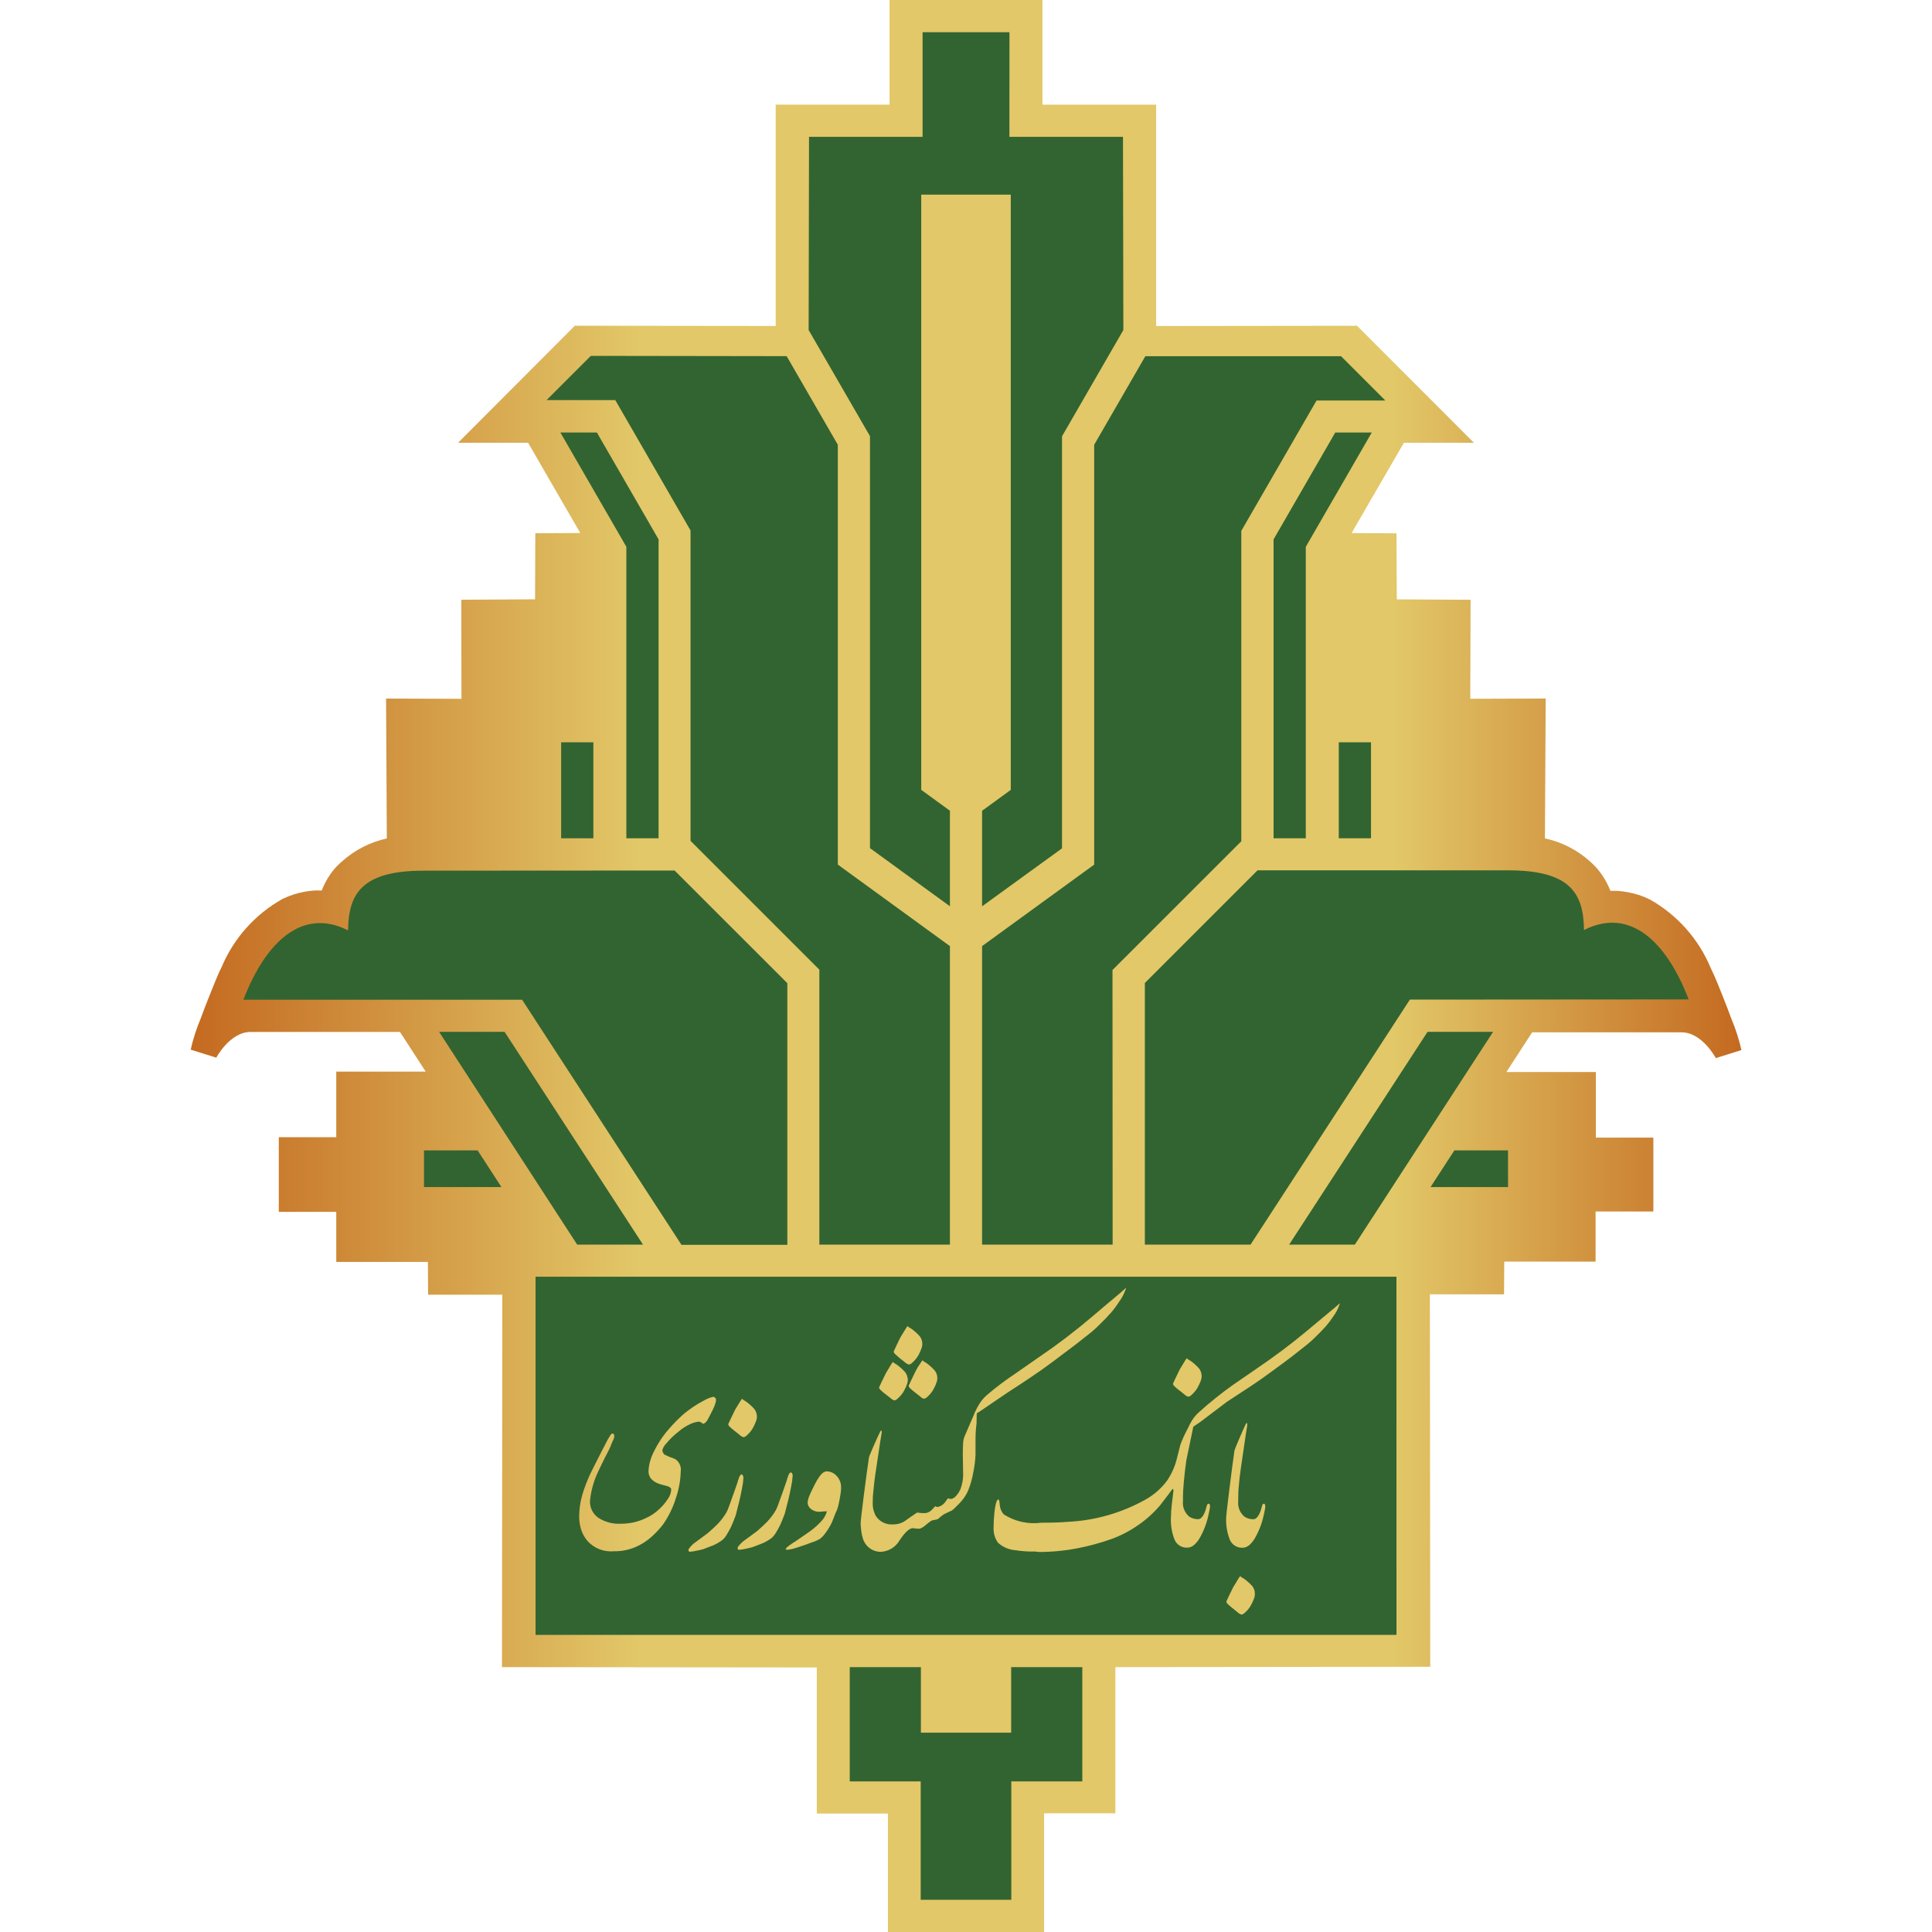
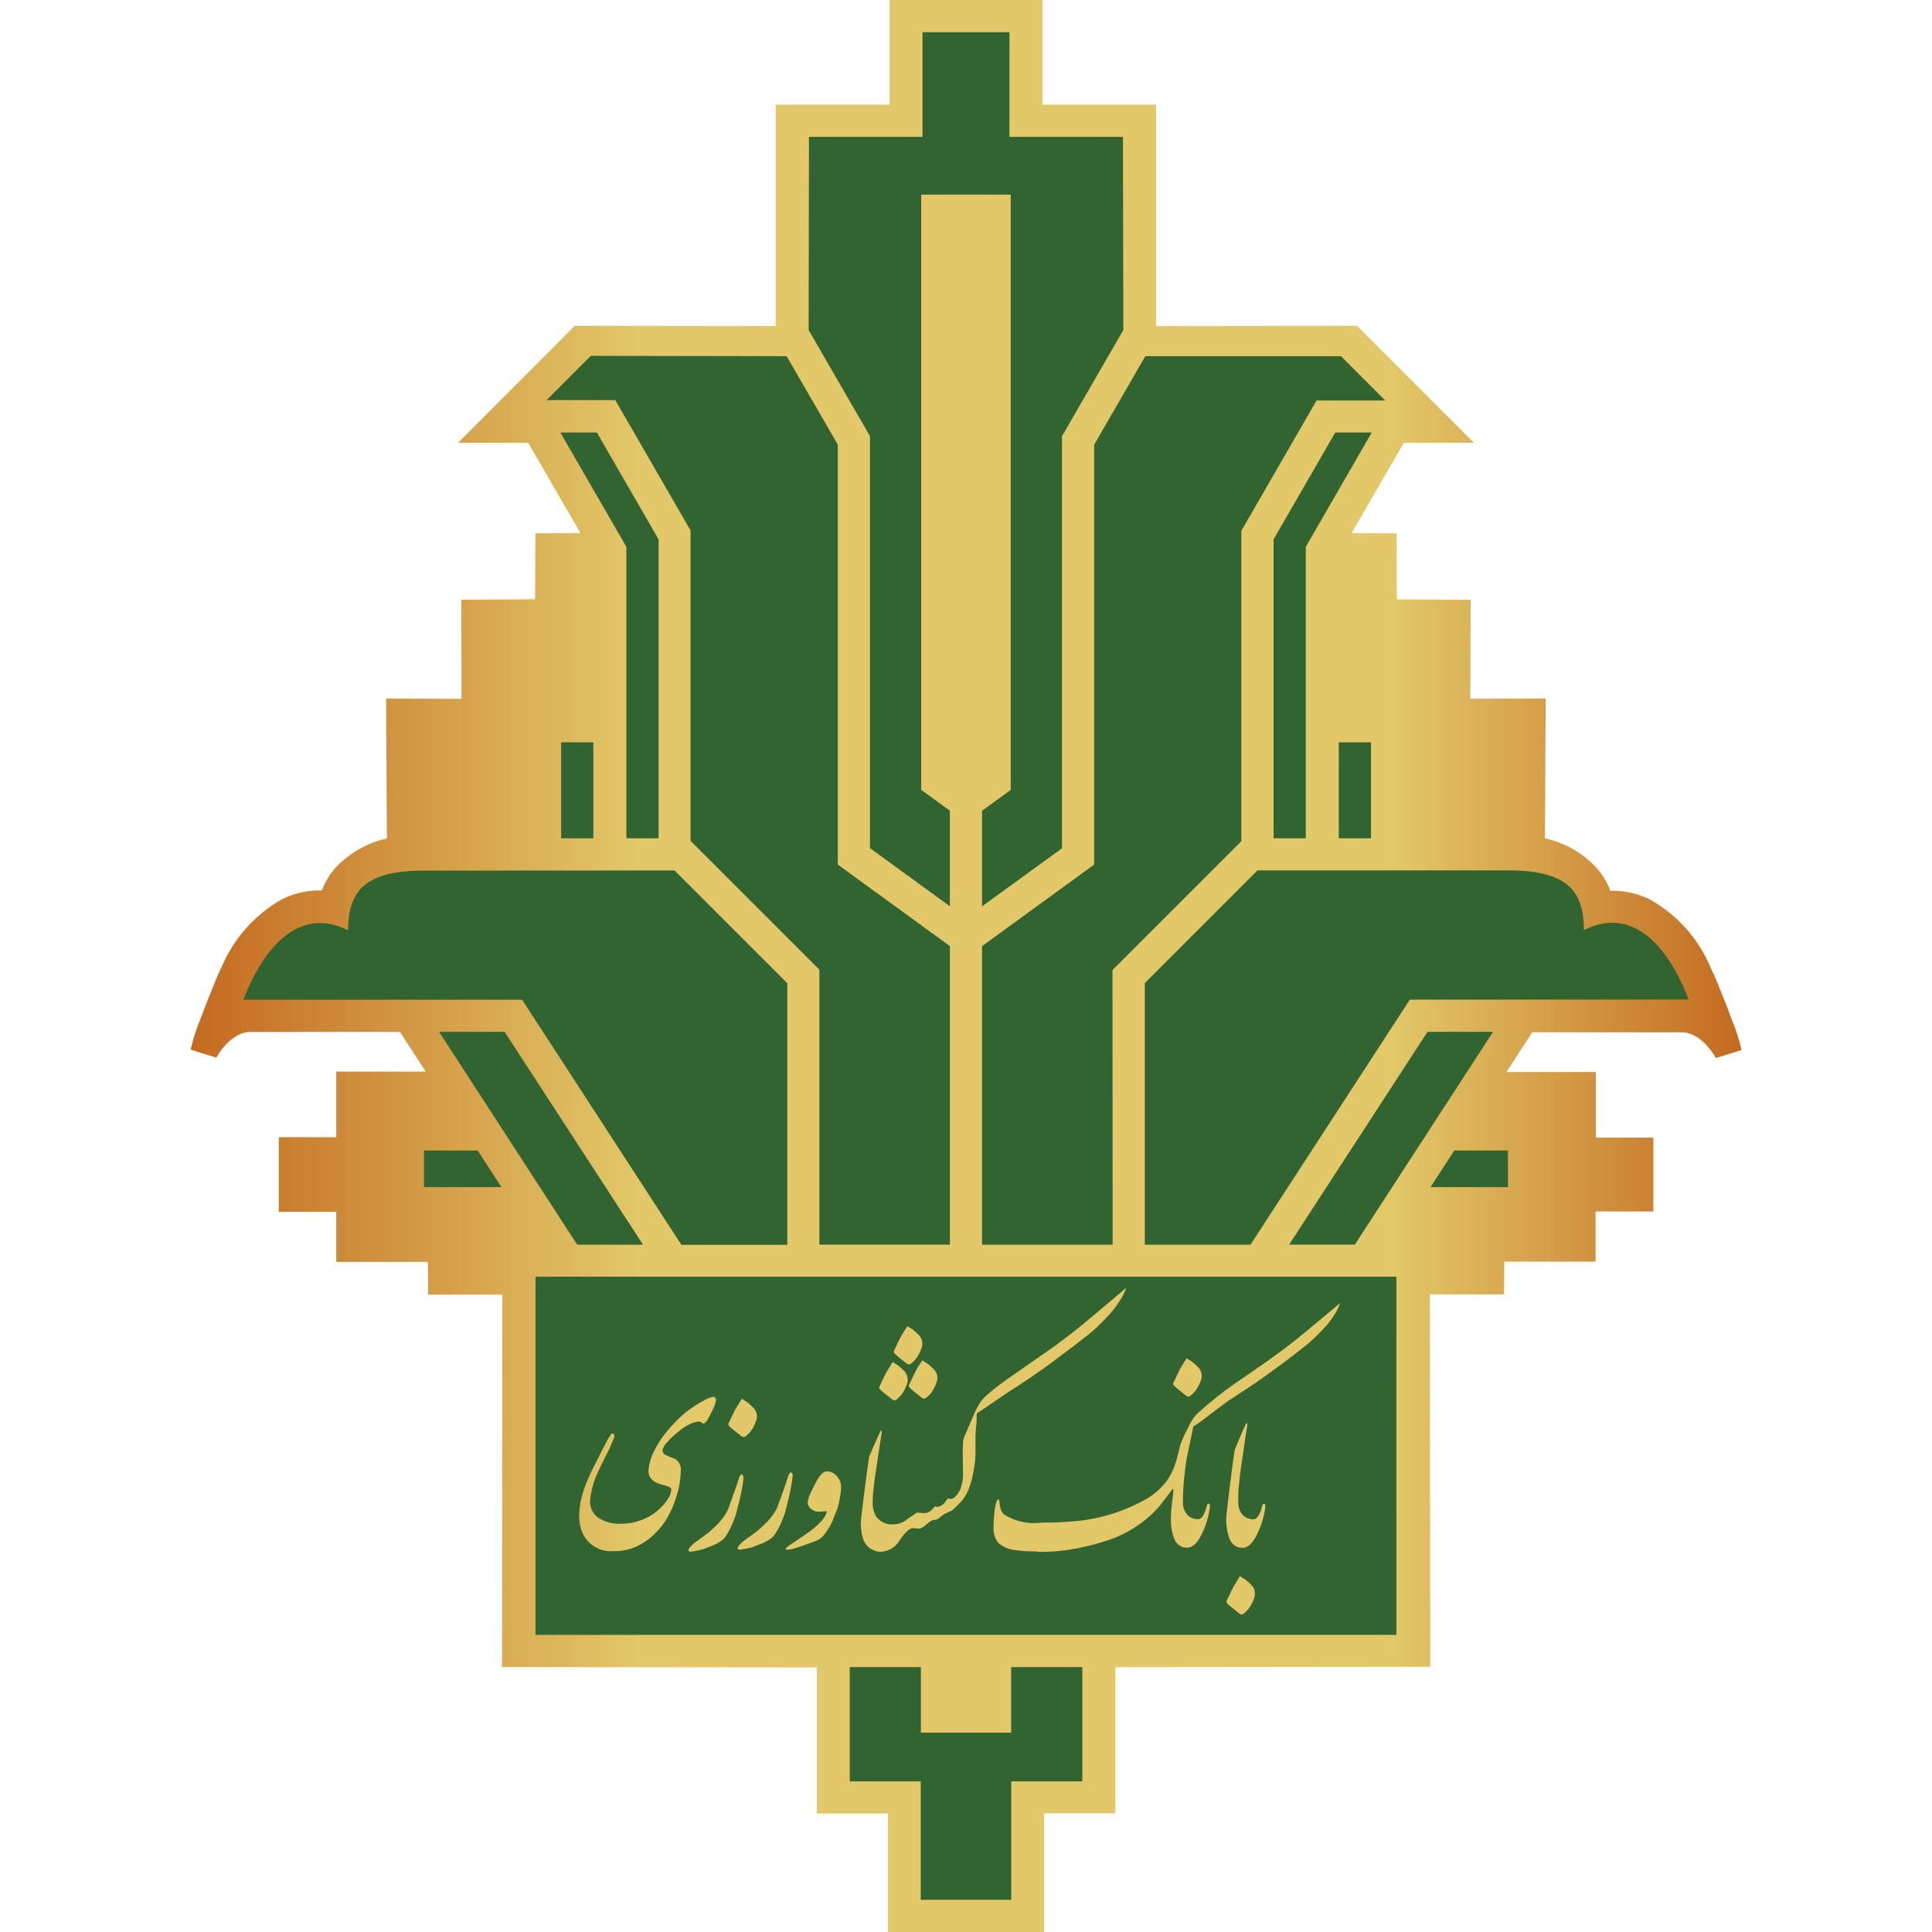
- <svg xmlns="http://www.w3.org/2000/svg" width="40" height="40" viewBox="0 0 40 40" fill="none">
-   <path fill-rule="evenodd" clip-rule="evenodd" d="M21.617 40H18.383V37.548H16.911V34.523L10.393 34.516L10.4 26.805H8.864L8.859 26.127H6.962V25.09H5.772V23.545H6.962V22.187H8.814L8.281 21.365H5.189C4.759 21.365 4.478 21.898 4.478 21.898L3.948 21.732C3.997 21.513 4.066 21.298 4.153 21.092C4.237 20.856 4.426 20.393 4.426 20.393L4.451 20.331C4.493 20.229 4.534 20.128 4.585 20.03C4.835 19.43 5.279 18.931 5.846 18.613C5.922 18.576 6 18.545 6.08 18.519C6.224 18.473 6.373 18.445 6.524 18.436C6.57 18.436 6.616 18.436 6.662 18.436L6.674 18.405L6.693 18.36C6.748 18.236 6.819 18.12 6.903 18.014C6.958 17.949 7.018 17.888 7.083 17.833C7.345 17.598 7.665 17.434 8.009 17.359L7.993 14.463L9.554 14.468L9.55 12.417L11.078 12.408L11.083 11.04L12.014 11.036L10.934 9.167H9.484L11.901 6.744L16.06 6.749V2.166H18.417V0H21.583V2.167H23.937V6.75L28.096 6.745L30.516 9.167H29.066L27.983 11.037L28.913 11.042L28.919 12.409L30.447 12.418L30.44 14.467L32.002 14.462L31.986 17.358C32.332 17.432 32.653 17.596 32.917 17.833C32.983 17.891 33.045 17.954 33.1 18.023C33.184 18.128 33.255 18.245 33.31 18.368L33.329 18.413L33.341 18.444C33.387 18.444 33.432 18.444 33.478 18.444C33.629 18.454 33.778 18.482 33.922 18.527C34.003 18.553 34.081 18.585 34.157 18.622C34.723 18.94 35.167 19.439 35.417 20.038C35.465 20.137 35.509 20.238 35.552 20.339L35.577 20.402C35.577 20.402 35.766 20.865 35.849 21.1C35.937 21.307 36.005 21.521 36.054 21.74L35.524 21.907C35.524 21.907 35.243 21.373 34.813 21.373H31.722L31.188 22.195H33.04V23.553H34.231V25.083H33.035V26.12H31.144L31.139 26.798H29.604L29.612 34.509L23.093 34.516V37.542H21.617V40Z" fill="url(#paint0_linear_30_99)" />
-   <path fill-rule="evenodd" clip-rule="evenodd" d="M20.938 39.333H19.062V36.882H17.593V34.516H19.066V35.873H20.935V34.516H22.408V36.882H20.938V39.333ZM28.913 33.849H11.088V26.433H28.912L28.913 33.849ZM25.977 32.958C25.984 32.999 25.981 33.042 25.968 33.082C25.95 33.133 25.928 33.183 25.902 33.231C25.87 33.288 25.829 33.34 25.78 33.383C25.76 33.406 25.733 33.423 25.703 33.428C25.671 33.418 25.643 33.4 25.619 33.377C25.584 33.348 25.547 33.318 25.509 33.288C25.48 33.265 25.452 33.241 25.426 33.216C25.407 33.202 25.394 33.181 25.39 33.158C25.413 33.109 25.432 33.071 25.443 33.044C25.483 32.96 25.513 32.899 25.532 32.861C25.568 32.805 25.604 32.746 25.64 32.683L25.676 32.632C25.687 32.642 25.699 32.652 25.712 32.66L25.759 32.688C25.82 32.732 25.875 32.782 25.926 32.837C25.954 32.872 25.972 32.914 25.979 32.958L25.977 32.958ZM21.513 32.132C21.782 32.132 22.05 32.106 22.314 32.054C22.548 32.009 22.778 31.946 23.003 31.867C23.206 31.794 23.398 31.694 23.574 31.569C23.741 31.454 23.891 31.317 24.021 31.163C24.056 31.116 24.112 31.044 24.188 30.945C24.223 30.895 24.249 30.862 24.265 30.842C24.281 30.822 24.285 30.826 24.289 30.83C24.294 30.837 24.296 30.845 24.295 30.852L24.289 30.916C24.285 30.95 24.276 31.024 24.262 31.137C24.25 31.236 24.243 31.335 24.242 31.435C24.237 31.584 24.262 31.732 24.316 31.871C24.359 31.981 24.469 32.051 24.587 32.042C24.67 32.042 24.751 31.981 24.831 31.857C24.925 31.694 24.992 31.517 25.027 31.332L25.043 31.258C25.048 31.236 25.051 31.212 25.052 31.189C25.052 31.151 25.042 31.132 25.022 31.132C25.002 31.132 24.992 31.149 24.983 31.183C24.974 31.218 24.964 31.248 24.957 31.275C24.913 31.393 24.864 31.453 24.808 31.453C24.742 31.454 24.678 31.436 24.622 31.401C24.527 31.321 24.478 31.198 24.492 31.074V30.985C24.492 30.916 24.498 30.814 24.51 30.678C24.523 30.528 24.541 30.378 24.563 30.228L24.688 29.627C24.694 29.597 24.7 29.568 24.706 29.538L24.845 29.444L25.402 29.023C25.561 28.92 25.72 28.816 25.878 28.711C26.016 28.62 26.151 28.526 26.283 28.429C26.498 28.273 26.659 28.153 26.766 28.071C26.909 27.96 27.01 27.88 27.07 27.831C27.13 27.782 27.189 27.728 27.246 27.67C27.317 27.602 27.386 27.531 27.452 27.457C27.51 27.39 27.564 27.318 27.613 27.242C27.661 27.177 27.699 27.104 27.726 27.027C27.734 27.014 27.738 26.998 27.738 26.982C27.738 26.988 27.589 27.114 27.291 27.36C27.136 27.491 26.979 27.621 26.82 27.748C26.649 27.884 26.475 28.015 26.296 28.142C26.043 28.319 25.788 28.495 25.533 28.669C25.287 28.844 25.052 29.032 24.828 29.234C24.774 29.28 24.728 29.333 24.69 29.392C24.683 29.402 24.676 29.413 24.67 29.423C24.643 29.469 24.618 29.516 24.597 29.565L24.57 29.617C24.52 29.712 24.476 29.809 24.439 29.91L24.356 30.237C24.314 30.388 24.248 30.531 24.159 30.661C24.036 30.824 23.88 30.958 23.701 31.056C23.21 31.327 22.664 31.482 22.104 31.508C21.969 31.52 21.789 31.526 21.562 31.526C21.29 31.563 21.014 31.502 20.782 31.354C20.733 31.3 20.704 31.23 20.699 31.157C20.693 31.082 20.684 31.045 20.672 31.045C20.641 31.045 20.616 31.11 20.598 31.24C20.581 31.365 20.572 31.492 20.572 31.618C20.563 31.734 20.596 31.849 20.664 31.942C20.761 32.029 20.883 32.083 21.012 32.094C21.15 32.116 21.29 32.126 21.429 32.123L21.513 32.132ZM15.393 30.583C15.389 30.66 15.379 30.737 15.363 30.812C15.343 30.919 15.323 31.013 15.303 31.093L15.232 31.374C15.192 31.481 15.16 31.559 15.137 31.609C15.107 31.67 15.075 31.729 15.038 31.787C15.014 31.827 14.982 31.863 14.946 31.892C14.895 31.929 14.841 31.96 14.785 31.987L14.571 32.07C14.525 32.084 14.478 32.096 14.431 32.104C14.385 32.115 14.338 32.123 14.291 32.127C14.271 32.127 14.259 32.121 14.255 32.108C14.252 32.09 14.256 32.073 14.267 32.059C14.308 32.003 14.359 31.955 14.417 31.917C14.498 31.856 14.579 31.796 14.658 31.739C14.749 31.659 14.817 31.596 14.861 31.55C14.929 31.479 14.989 31.4 15.039 31.315C15.059 31.277 15.076 31.238 15.09 31.198C15.112 31.139 15.146 31.042 15.194 30.908L15.266 30.702C15.274 30.671 15.286 30.634 15.302 30.59C15.318 30.547 15.338 30.524 15.362 30.524C15.377 30.54 15.387 30.56 15.392 30.582L15.393 30.583ZM19.751 31.233V31.238C19.834 31.156 19.884 31.106 19.899 31.087C19.961 31.017 20.012 30.937 20.048 30.851C20.096 30.73 20.131 30.605 20.152 30.477C20.177 30.359 20.192 30.239 20.197 30.118C20.197 30.018 20.197 29.913 20.197 29.803C20.197 29.693 20.204 29.582 20.218 29.47C20.218 29.366 20.223 29.303 20.223 29.275C20.223 29.27 20.223 29.265 20.223 29.261C20.236 29.254 20.252 29.244 20.27 29.233L20.446 29.113L20.872 28.824C21.038 28.717 21.203 28.609 21.365 28.499C21.507 28.404 21.646 28.306 21.782 28.204C22.004 28.038 22.171 27.912 22.282 27.828C22.431 27.712 22.536 27.629 22.598 27.578C22.661 27.526 22.722 27.469 22.783 27.406C22.859 27.333 22.931 27.258 23.001 27.179C23.064 27.106 23.121 27.028 23.173 26.947C23.226 26.875 23.268 26.796 23.298 26.712C23.307 26.697 23.312 26.68 23.312 26.662C23.312 26.669 23.157 26.803 22.845 27.062C22.683 27.201 22.519 27.339 22.353 27.474C22.176 27.617 21.994 27.756 21.808 27.891C21.545 28.076 21.281 28.259 21.017 28.442C20.813 28.577 20.619 28.724 20.433 28.883C20.377 28.931 20.328 28.987 20.288 29.049C20.247 29.111 20.212 29.176 20.182 29.243L20.172 29.267V29.272L19.97 29.739C19.951 29.786 19.941 29.836 19.94 29.887C19.936 29.952 19.934 30.027 19.934 30.113L19.94 30.486C19.946 30.608 19.925 30.729 19.881 30.843C19.862 30.881 19.839 30.918 19.812 30.951C19.794 30.976 19.77 30.998 19.744 31.015L19.708 31.032C19.68 31.035 19.651 31.031 19.625 31.021C19.605 31.051 19.585 31.078 19.565 31.104C19.533 31.146 19.49 31.177 19.44 31.193C19.416 31.206 19.387 31.202 19.368 31.183C19.341 31.208 19.315 31.235 19.291 31.261C19.253 31.301 19.202 31.325 19.148 31.328C19.094 31.328 19.04 31.324 18.987 31.316C18.899 31.375 18.813 31.435 18.73 31.494C18.659 31.54 18.576 31.563 18.492 31.561C18.35 31.573 18.213 31.507 18.134 31.388C18.087 31.301 18.064 31.203 18.069 31.104C18.069 31.059 18.069 30.988 18.081 30.887C18.091 30.767 18.105 30.648 18.122 30.53L18.224 29.85L18.248 29.705C18.255 29.676 18.257 29.646 18.254 29.616L18.23 29.627C18.194 29.697 18.147 29.801 18.087 29.938C18.028 30.076 17.996 30.152 17.992 30.167C17.965 30.349 17.929 30.612 17.885 30.955C17.841 31.298 17.819 31.493 17.819 31.538C17.82 31.59 17.824 31.641 17.831 31.692C17.835 31.74 17.845 31.788 17.86 31.834C17.902 32.007 18.058 32.13 18.236 32.129C18.4 32.121 18.55 32.028 18.629 31.884C18.74 31.721 18.83 31.639 18.898 31.639L18.981 31.648C19.003 31.651 19.026 31.651 19.049 31.648C19.092 31.631 19.131 31.606 19.165 31.575C19.199 31.545 19.235 31.517 19.273 31.492C19.298 31.477 19.327 31.469 19.356 31.467C19.381 31.465 19.406 31.457 19.427 31.444C19.459 31.414 19.486 31.391 19.511 31.374C19.531 31.358 19.553 31.345 19.577 31.335C19.598 31.326 19.643 31.304 19.711 31.271L19.747 31.242L19.751 31.233ZM14.822 28.988C14.826 28.975 14.824 28.961 14.816 28.95C14.805 28.936 14.79 28.925 14.774 28.918C14.701 28.933 14.63 28.962 14.566 29.001C14.489 29.04 14.415 29.084 14.345 29.133C14.269 29.186 14.208 29.231 14.16 29.271C14.052 29.366 13.95 29.469 13.856 29.578C13.729 29.721 13.623 29.88 13.54 30.051C13.475 30.174 13.436 30.309 13.427 30.448C13.423 30.505 13.44 30.562 13.474 30.609C13.511 30.652 13.558 30.686 13.611 30.707C13.638 30.719 13.665 30.729 13.694 30.736C13.718 30.741 13.758 30.752 13.813 30.768C13.869 30.784 13.897 30.809 13.897 30.841C13.893 30.907 13.871 30.97 13.834 31.024C13.783 31.104 13.722 31.178 13.652 31.242C13.566 31.325 13.465 31.391 13.355 31.439C13.2 31.511 13.031 31.547 12.861 31.547C12.692 31.558 12.524 31.513 12.382 31.421C12.273 31.341 12.21 31.213 12.215 31.078C12.235 30.864 12.293 30.656 12.387 30.462L12.459 30.312C12.507 30.211 12.543 30.139 12.567 30.096C12.61 30.012 12.639 29.954 12.65 29.92C12.661 29.886 12.682 29.842 12.707 29.788C12.715 29.769 12.719 29.749 12.718 29.728C12.718 29.696 12.704 29.68 12.677 29.68C12.665 29.68 12.65 29.694 12.632 29.723C12.613 29.753 12.597 29.781 12.581 29.807L12.444 30.072L12.272 30.412C12.2 30.553 12.138 30.699 12.087 30.849C12.056 30.94 12.032 31.033 12.015 31.128C11.999 31.221 11.991 31.316 11.991 31.411C11.992 31.492 12.004 31.573 12.027 31.651C12.052 31.738 12.095 31.82 12.152 31.891C12.289 32.052 12.495 32.136 12.706 32.117C12.909 32.122 13.108 32.069 13.283 31.967C13.372 31.915 13.454 31.854 13.527 31.783C13.598 31.716 13.664 31.644 13.724 31.567C13.842 31.4 13.932 31.215 13.992 31.02C14.055 30.84 14.089 30.651 14.094 30.461C14.107 30.371 14.07 30.28 13.999 30.223C13.98 30.209 13.959 30.198 13.937 30.191L13.863 30.164L13.755 30.115C13.731 30.09 13.716 30.058 13.713 30.023C13.729 29.97 13.757 29.922 13.797 29.883C13.868 29.796 13.949 29.718 14.037 29.65C14.111 29.585 14.193 29.53 14.282 29.488C14.341 29.458 14.406 29.439 14.473 29.434C14.486 29.435 14.5 29.439 14.511 29.448L14.556 29.477C14.58 29.477 14.607 29.456 14.639 29.413C14.648 29.402 14.67 29.359 14.707 29.286C14.738 29.23 14.766 29.172 14.791 29.113C14.807 29.072 14.819 29.03 14.827 28.987L14.822 28.988ZM17.309 31.302L17.226 31.514C17.19 31.59 17.147 31.662 17.098 31.729C17.064 31.779 17.023 31.824 16.976 31.861C16.919 31.893 16.86 31.919 16.797 31.938L16.672 31.984C16.609 32.004 16.545 32.025 16.482 32.047C16.42 32.068 16.356 32.082 16.291 32.087L16.267 32.076C16.267 32.049 16.338 31.992 16.481 31.904L16.713 31.744C16.753 31.718 16.796 31.685 16.844 31.647C16.9 31.602 16.952 31.553 17 31.5C17.049 31.45 17.087 31.389 17.11 31.323C17.111 31.311 17.113 31.299 17.116 31.288L16.961 31.3C16.895 31.302 16.831 31.279 16.782 31.234C16.738 31.199 16.716 31.144 16.723 31.088C16.728 31.051 16.738 31.014 16.753 30.979C16.768 30.938 16.804 30.861 16.86 30.75C16.891 30.686 16.927 30.625 16.968 30.567C17.019 30.497 17.069 30.463 17.117 30.463C17.197 30.464 17.273 30.5 17.325 30.561C17.384 30.625 17.416 30.709 17.414 30.796C17.414 30.842 17.41 30.888 17.402 30.933L17.382 31.053C17.376 31.087 17.367 31.129 17.355 31.177C17.345 31.219 17.331 31.26 17.313 31.3L17.309 31.302ZM16.412 30.538C16.408 30.615 16.398 30.692 16.382 30.767C16.362 30.874 16.342 30.968 16.322 31.048L16.25 31.333C16.21 31.441 16.178 31.519 16.155 31.568C16.126 31.629 16.093 31.689 16.057 31.746C16.032 31.786 16 31.822 15.964 31.852C15.913 31.888 15.86 31.919 15.803 31.946L15.589 32.029C15.543 32.043 15.496 32.055 15.449 32.063C15.403 32.075 15.356 32.082 15.309 32.087C15.289 32.087 15.277 32.08 15.273 32.067C15.27 32.05 15.274 32.032 15.285 32.018C15.327 31.962 15.378 31.914 15.437 31.875C15.518 31.814 15.599 31.755 15.678 31.698C15.769 31.617 15.837 31.554 15.881 31.508C15.949 31.437 16.009 31.358 16.059 31.273C16.079 31.236 16.096 31.196 16.11 31.156C16.132 31.096 16.166 31 16.214 30.867L16.286 30.66C16.294 30.629 16.306 30.593 16.322 30.548C16.337 30.504 16.358 30.483 16.382 30.483C16.396 30.498 16.407 30.517 16.412 30.538ZM25.637 30.992C25.637 30.946 25.637 30.872 25.648 30.768C25.658 30.646 25.672 30.523 25.69 30.402L25.792 29.703L25.816 29.553C25.823 29.523 25.825 29.492 25.822 29.462L25.797 29.473C25.762 29.546 25.714 29.653 25.654 29.794C25.594 29.935 25.562 30.014 25.559 30.029C25.531 30.216 25.496 30.487 25.452 30.84C25.408 31.193 25.386 31.392 25.386 31.437C25.381 31.585 25.406 31.734 25.46 31.872C25.503 31.982 25.613 32.052 25.731 32.044C25.814 32.044 25.896 31.982 25.975 31.858C26.069 31.696 26.136 31.519 26.172 31.334L26.187 31.26C26.192 31.237 26.195 31.214 26.196 31.191C26.196 31.152 26.186 31.133 26.166 31.133C26.146 31.133 26.137 31.151 26.128 31.185L26.101 31.277C26.057 31.395 26.007 31.454 25.952 31.454C25.886 31.456 25.822 31.438 25.767 31.402C25.671 31.323 25.622 31.2 25.636 31.076V30.992L25.637 30.992ZM15.667 29.286C15.674 29.327 15.671 29.369 15.658 29.409C15.64 29.461 15.618 29.511 15.592 29.558C15.56 29.616 15.519 29.667 15.47 29.71C15.45 29.734 15.423 29.75 15.393 29.756C15.361 29.745 15.332 29.728 15.309 29.704C15.273 29.674 15.235 29.644 15.196 29.615C15.167 29.593 15.139 29.569 15.113 29.543C15.094 29.529 15.081 29.509 15.077 29.486C15.101 29.436 15.118 29.398 15.13 29.372C15.17 29.288 15.199 29.227 15.219 29.188C15.255 29.131 15.291 29.072 15.327 29.011L15.363 28.959C15.373 28.97 15.386 28.98 15.398 28.988L15.446 29.017C15.506 29.061 15.562 29.111 15.613 29.166C15.641 29.201 15.659 29.242 15.667 29.286ZM18.789 28.524C18.782 28.48 18.764 28.439 18.736 28.404C18.685 28.349 18.63 28.299 18.569 28.255L18.522 28.227C18.509 28.218 18.497 28.209 18.486 28.198L18.45 28.25C18.414 28.311 18.379 28.37 18.343 28.427C18.323 28.466 18.293 28.527 18.253 28.611C18.242 28.637 18.223 28.676 18.2 28.725C18.204 28.748 18.217 28.768 18.236 28.782C18.262 28.808 18.29 28.832 18.319 28.854C18.358 28.883 18.395 28.912 18.433 28.942C18.456 28.966 18.484 28.984 18.516 28.994C18.546 28.988 18.574 28.972 18.593 28.948C18.643 28.905 18.684 28.854 18.716 28.797C18.742 28.749 18.764 28.699 18.782 28.648C18.795 28.608 18.799 28.565 18.791 28.524H18.789ZM19.402 28.49C19.41 28.531 19.407 28.574 19.393 28.613C19.376 28.665 19.354 28.715 19.328 28.762C19.296 28.82 19.255 28.871 19.206 28.914C19.186 28.938 19.159 28.954 19.128 28.96C19.097 28.949 19.068 28.932 19.045 28.908C19.008 28.878 18.971 28.848 18.932 28.819C18.902 28.797 18.875 28.773 18.848 28.747C18.83 28.733 18.817 28.713 18.812 28.69C18.837 28.641 18.854 28.602 18.866 28.576C18.895 28.514 18.924 28.453 18.955 28.392C18.986 28.332 19.021 28.273 19.062 28.215L19.098 28.163C19.109 28.174 19.121 28.183 19.134 28.192L19.182 28.221C19.242 28.265 19.298 28.315 19.348 28.37C19.377 28.405 19.396 28.446 19.403 28.49H19.402ZM24.875 28.448C24.883 28.489 24.879 28.531 24.866 28.571C24.849 28.622 24.826 28.672 24.8 28.72C24.769 28.777 24.727 28.829 24.678 28.872C24.659 28.896 24.631 28.912 24.601 28.918C24.569 28.907 24.541 28.889 24.517 28.866C24.481 28.835 24.443 28.806 24.404 28.777C24.375 28.755 24.347 28.731 24.321 28.705C24.302 28.691 24.289 28.671 24.285 28.648C24.309 28.598 24.327 28.56 24.338 28.533C24.378 28.45 24.407 28.388 24.427 28.35C24.463 28.293 24.499 28.233 24.535 28.172L24.571 28.121C24.582 28.132 24.594 28.141 24.607 28.15L24.654 28.178C24.715 28.222 24.77 28.272 24.821 28.328C24.849 28.362 24.867 28.403 24.875 28.448ZM19.093 27.781C19.085 27.737 19.066 27.695 19.038 27.661C18.988 27.605 18.932 27.556 18.872 27.512L18.824 27.483C18.811 27.475 18.799 27.466 18.788 27.455L18.753 27.507C18.717 27.567 18.681 27.627 18.645 27.684C18.625 27.723 18.595 27.783 18.556 27.867C18.544 27.894 18.526 27.933 18.502 27.982C18.506 28.005 18.519 28.025 18.538 28.039C18.562 28.062 18.59 28.087 18.621 28.114L18.734 28.203C18.758 28.226 18.786 28.242 18.817 28.252C18.848 28.246 18.875 28.23 18.895 28.206C18.944 28.163 18.985 28.111 19.017 28.054C19.043 28.007 19.065 27.957 19.082 27.905C19.096 27.865 19.099 27.823 19.092 27.782L19.093 27.781ZM16.287 7.374L17.346 9.208V17.9L19.667 19.588V25.769H16.964V20.076L14.297 17.409V10.983L12.739 8.284H11.316L12.232 7.368L16.287 7.374ZM13.967 18.023L16.301 20.356V25.773H14.109L10.81 20.699H5.039C5.499 19.502 6.256 18.782 7.206 19.262C7.216 18.5 7.491 18.026 8.776 18.026L13.967 18.023ZM10.447 21.363L13.313 25.769H11.95L9.091 21.363H10.447ZM23.036 25.769H20.333V19.588L22.654 17.901V9.208L23.713 7.375H27.765L28.682 8.292H27.258L25.7 10.991V17.417L23.033 20.083L23.036 25.769ZM29.19 20.696L25.891 25.769H23.703V20.352L26.036 18.019H31.225C32.51 18.019 32.786 18.493 32.795 19.255C33.748 18.773 34.504 19.495 34.962 20.692L29.19 20.696ZM26.69 25.769L29.556 21.363H30.913L28.05 25.769H26.69ZM10.382 24.577H8.778V23.818H9.889L10.382 24.577ZM31.223 24.577H29.618L30.111 23.818H31.222L31.223 24.577ZM20.899 2.833H23.25L23.258 6.833L21.988 9.033V17.564L20.333 18.764V16.786L20.927 16.354V4.03H19.073V16.353L19.667 16.785V18.763L18.012 17.56V9.03L16.742 6.833L16.75 2.833H19.101V0.667H20.9L20.899 2.833ZM11.618 17.356H12.285V15.368H11.618V17.356ZM12.968 17.356H13.635V11.167L12.358 8.955H11.602L12.968 11.321V17.356ZM27.718 17.356H28.385V15.368H27.718V17.356ZM27.035 17.356H26.368V11.167L27.645 8.955H28.401L27.035 11.321V17.356Z" fill="#326431" />
+ <svg xmlns="http://www.w3.org/2000/svg" fill="none" viewBox="0 0 40 40">
+   <path fill="url(#a)" fill-rule="evenodd" d="M21.617 40h-3.233v-2.452h-1.472v-3.026l-6.518-.007.007-7.711H8.864l-.005-.678H6.962V25.09h-1.19v-1.545h1.19v-1.358h1.852l-.533-.822H5.189c-.43 0-.711.533-.711.533l-.53-.167c.049-.219.117-.433.205-.64.083-.236.273-.698.273-.698l.025-.062c.043-.102.083-.203.134-.301.25-.6.694-1.099 1.261-1.417.076-.037.154-.068.234-.094.144-.046.293-.074.444-.083h.138l.013-.031.019-.045c.055-.124.126-.24.21-.346.055-.065.115-.126.18-.181.262-.236.581-.399.926-.474l-.016-2.896 1.561.005-.004-2.052 1.528-.009.006-1.367.931-.004-1.08-1.869H9.484l2.417-2.422 4.159.005V2.166h2.357V0h3.167v2.167h2.353V6.75l4.159-.005 2.42 2.422h-1.45l-1.083 1.871.931.004.006 1.367 1.528.009-.007 2.048 1.562-.005-.016 2.896c.346.075.667.239.931.476.067.058.128.121.183.189.084.106.155.222.21.346l.019.045.012.031h.138c.151.009.3.037.444.083.08.026.158.057.234.094.567.318 1.011.817 1.261 1.417.048.099.092.2.134.301l.025.062s.189.463.273.698c.087.207.156.421.205.64l-.53.167s-.281-.533-.711-.533h-3.092l-.533.822H33.04v1.358h1.191v1.53H33.035V26.12h-1.891l-.005.678h-1.535l.007 7.711-6.518.007v3.026h-1.477V40Z" clip-rule="evenodd" />
+   <path fill="#326431" fill-rule="evenodd" d="M20.938 39.333h-1.875v-2.452h-1.47v-2.366h1.473v1.357h1.869v-1.357h1.473v2.366h-1.471v2.452Zm7.975-5.484H11.088v-7.417h17.823l.001 7.417Zm-2.936-.891c.008.041.004.084-.009.123-.017.052-.039.102-.066.149-.031.057-.072.109-.122.152-.02.024-.047.04-.077.046-.031-.011-.06-.028-.083-.052-.035-.029-.072-.059-.11-.089-.029-.022-.057-.046-.083-.072-.019-.014-.032-.035-.036-.058.023-.049.042-.087.053-.114.04-.084.07-.146.089-.183.036-.056.071-.115.107-.178l.036-.052c.011.011.023.02.036.028l.048.028c.06.044.116.094.167.149.028.035.046.076.053.12l-.003.001Zm-4.463-.827c.269.001.537-.025.801-.077.234-.046.464-.108.688-.187.203-.073.396-.173.572-.298.167-.115.317-.252.447-.407.035-.046.091-.119.167-.217.036-.05.062-.083.077-.103.016-.02.02-.016.024-.012.005.006.007.015.006.022l-.006.063c-.004.034-.013.108-.027.221-.013.099-.02.199-.021.298-.005.149.02.297.074.436.043.11.153.18.271.172.083 0 .165-.062.244-.186.094-.163.161-.34.197-.524l.015-.074c.005-.023.008-.046.009-.069 0-.038-.01-.058-.03-.058-.02 0-.029.018-.038.052-.009.034-.019.065-.027.092-.043.118-.093.177-.149.177-.065.002-.13-.016-.185-.052-.096-.08-.145-.203-.131-.327v-.089c0-.069.006-.171.018-.307.013-.151.031-.301.053-.45l.125-.602c.005-.029.011-.059.018-.088l.139-.094.557-.422c.159-.103.318-.207.477-.312.137-.091.272-.185.405-.282.214-.157.375-.276.482-.358.143-.111.244-.191.304-.24.06-.049.119-.102.176-.161.072-.068.14-.139.206-.212.059-.068.113-.14.161-.215.048-.066.087-.138.113-.215.008-.014.012-.03.012-.046 0 .007-.149.133-.447.378-.155.131-.312.261-.471.388-.171.136-.345.267-.524.394-.253.177-.507.352-.762.527-.246.174-.482.363-.706.565-.053.046-.1.099-.138.158-.007.01-.014.02-.02.031-.027.046-.052.093-.073.142l-.027.052c-.051.094-.094.192-.131.292l-.083.327c-.042.151-.108.295-.197.424-.123.163-.279.297-.458.395-.491.271-1.037.426-1.597.453-.135.012-.316.018-.542.018-.272.037-.549-.024-.78-.172-.049-.055-.079-.124-.083-.198-.006-.075-.015-.112-.027-.112-.032 0-.056.065-.074.195-.018.125-.026.252-.027.378-.009.116.024.231.092.324.097.087.219.14.348.152.138.022.277.031.417.029l.084.008Zm-6.12-1.548c-.004.077-.014.154-.03.229-.02.107-.04.2-.06.281l-.072.281c-.04.107-.072.185-.095.235-.029.061-.062.12-.098.177-.025.04-.056.076-.092.106-.051.036-.104.068-.161.094l-.214.083c-.046.014-.093.026-.14.034-.046.011-.093.019-.14.023-.02 0-.032-.007-.036-.02-.003-.017.001-.035.012-.048.042-.056.092-.104.15-.142.082-.061.162-.12.242-.177.091-.081.159-.144.203-.189.068-.071.128-.15.178-.235.02-.038.037-.077.051-.117.022-.059.056-.155.104-.289l.072-.207c.008-.031.02-.068.036-.112.016-.043.036-.066.06-.066.015.016.025.036.03.058l.002.002Zm4.357.649v.005c.083-.082.133-.132.148-.15.062-.07.113-.15.149-.237.048-.12.083-.245.104-.373.025-.118.04-.238.044-.359v-.315c0-.11.007-.221.021-.333 0-.104.006-.167.006-.195v-.014c.013-.007.028-.017.047-.028l.176-.12.426-.288c.167-.107.331-.216.493-.325.142-.095.281-.193.417-.295.222-.167.389-.292.5-.377.149-.115.254-.198.317-.25.062-.052.124-.109.185-.172.075-.073.148-.148.217-.227.063-.073.12-.151.172-.233.052-.072.095-.151.125-.234.009-.015.014-.033.014-.051 0 .008-.156.141-.468.401-.162.139-.326.276-.492.412-.178.143-.36.282-.546.417-.263.185-.526.368-.791.551-.203.135-.398.282-.583.441-.056.049-.105.105-.146.167-.04.062-.075.127-.106.194l-.01.023v.005l-.202.468c-.019.047-.029.097-.03.147-.004.065-.006.14-.006.226l.006.373c.006.122-.015.243-.059.357-.018.039-.042.075-.068.108-.019.025-.042.047-.068.064l-.036.017c-.028.003-.057-.001-.083-.011-.02.03-.04.058-.06.083-.032.042-.075.073-.125.089-.024.013-.053.008-.072-.011-.028.026-.053.052-.077.078-.037.04-.089.064-.143.067-.054 0-.108-.004-.161-.012-.088.059-.173.119-.257.178-.071.046-.154.069-.238.067-.142.012-.279-.054-.357-.172-.048-.087-.07-.185-.065-.284 0-.045 0-.117.012-.217.01-.119.024-.238.042-.357l.102-.68.024-.145c.007-.029.009-.059.006-.089l-.024.011c-.036.071-.083.174-.142.312-.059.137-.091.213-.095.228-.028.182-.064.445-.107.788-.044.343-.066.538-.066.583.001.051.005.102.012.153.004.049.014.096.029.142.042.173.198.296.376.295.165-.008.314-.101.393-.245.111-.163.201-.245.268-.245l.083.008c.023.003.046.003.068 0 .043-.017.082-.041.116-.072.034-.03.07-.058.107-.083.026-.014.054-.023.083-.025.025-.002.05-.009.072-.022.032-.03.058-.053.083-.07.02-.016.042-.029.066-.039.022-.009.067-.031.134-.064l.036-.028.004-.01Zm-4.929-2.245c.004-.013.002-.027-.006-.037-.011-.014-.026-.025-.042-.033-.074.016-.144.044-.208.083-.077.039-.15.083-.221.133-.076.052-.137.098-.185.138-.108.096-.21.198-.304.307-.127.142-.233.301-.316.472-.065.123-.104.258-.113.397-.003.058.013.115.048.162.037.043.084.077.137.098.027.012.055.022.083.029.024.005.064.016.119.033.056.016.083.04.083.072-.004.066-.025.129-.062.183-.051.08-.112.153-.182.218-.087.082-.188.149-.297.197-.155.071-.324.108-.494.108-.169.01-.337-.034-.479-.127-.109-.079-.172-.208-.167-.343.02-.214.078-.423.172-.616l.072-.151c.048-.101.084-.172.107-.216.043-.083.072-.142.083-.176.011-.034.033-.078.057-.133.009-.018.013-.039.012-.059 0-.033-.014-.048-.042-.048-.012 0-.027.014-.045.043-.018.029-.035.058-.051.083l-.137.265-.172.34c-.072.141-.134.287-.185.438-.031.091-.055.184-.072.278-.016.094-.024.188-.024.283.001.081.013.162.036.24.025.087.068.169.125.24.137.161.344.245.554.227.203.004.403-.048.578-.151.088-.051.17-.113.244-.183.071-.067.137-.139.197-.216.118-.167.208-.352.268-.547.062-.18.097-.369.102-.559.012-.09-.024-.181-.095-.237-.019-.014-.04-.025-.062-.033l-.074-.027-.107-.049c-.024-.025-.039-.057-.042-.092.015-.053.044-.102.083-.141.071-.086.152-.164.241-.233.073-.065.155-.12.244-.162.059-.031.124-.049.191-.054.014.001.027.005.038.013l.045.03c.024 0 .052-.022.083-.065.008-.011.031-.053.068-.127.031-.056.059-.114.083-.172.016-.041.028-.084.036-.127l-.005.001Zm2.487 2.315-.083.212c-.035.076-.079.148-.128.215-.033.05-.074.094-.122.132-.057.032-.116.058-.178.077l-.125.046c-.064.02-.128.041-.191.063-.062.021-.126.034-.191.04l-.024-.012c0-.027.071-.084.214-.172l.233-.16c.039-.027.083-.059.131-.098.055-.045.107-.094.156-.147.049-.05.087-.111.11-.177.001-.012.003-.023.006-.034l-.155.012c-.066.002-.13-.021-.178-.066-.044-.035-.067-.09-.06-.146.006-.037.016-.074.03-.109.016-.042.052-.118.107-.229.031-.064.067-.125.107-.183.052-.069.102-.103.149-.103.08.001.157.036.208.098.059.064.091.148.089.235 0 .046-.004.092-.012.138l-.021.12c-.006.034-.015.076-.027.123-.01.042-.024.084-.042.123l-.004.003Zm-.897-.764c-.004.077-.014.154-.03.229-.02.107-.04.2-.06.281l-.072.285c-.04.107-.072.185-.095.235-.029.061-.062.12-.098.177-.025.04-.056.076-.092.106-.051.036-.105.068-.161.094l-.214.083c-.046.014-.093.026-.14.034-.046.011-.093.019-.14.023-.02 0-.032-.007-.036-.02-.003-.017.001-.035.012-.048.042-.056.093-.105.152-.143.082-.061.162-.12.242-.177.091-.08.159-.143.203-.189.068-.071.128-.15.178-.235.02-.038.037-.077.051-.117.022-.059.056-.156.104-.289l.072-.207c.008-.031.02-.068.036-.112.016-.044.036-.066.06-.066.015.016.025.035.03.056Zm9.225.453c0-.046 0-.12.012-.223.01-.123.024-.245.042-.367l.102-.699.024-.149c.007-.03.009-.061.006-.092l-.024.012c-.036.073-.083.18-.143.321-.06.141-.092.219-.095.235-.028.187-.064.458-.107.811-.044.353-.066.552-.066.597-.005.149.02.297.074.436.043.11.153.18.271.172.083 0 .165-.062.244-.186.094-.163.161-.34.197-.524l.015-.074c.005-.023.008-.046.009-.069 0-.038-.01-.058-.03-.058-.02 0-.028.018-.038.052l-.027.092c-.044.118-.094.177-.149.177-.065.002-.13-.016-.185-.052-.096-.08-.145-.203-.131-.327v-.083l.001-.001Zm-9.97-1.706c.008.041.004.084-.009.123-.017.052-.039.102-.066.149-.031.057-.072.109-.122.152-.02.024-.047.04-.077.046-.031-.011-.06-.028-.083-.052-.037-.031-.074-.06-.113-.089-.029-.022-.057-.046-.083-.072-.019-.014-.032-.035-.036-.058.024-.05.042-.087.053-.114.04-.083.069-.145.089-.183.036-.058.072-.117.107-.177l.036-.052c.011.011.023.021.036.029l.048.028c.06.044.116.094.167.149.028.035.047.076.054.12Zm3.123-.762c-.007-.044-.026-.085-.053-.12-.051-.055-.106-.105-.167-.149l-.048-.028c-.013-.008-.025-.018-.036-.028l-.036.052c-.036.061-.071.12-.107.177-.02.038-.05.099-.089.183-.012.027-.03.065-.053.114.004.023.017.043.036.058.026.026.054.05.083.072.038.028.076.058.113.088.023.024.052.041.083.052.03-.006.058-.022.077-.046.05-.043.091-.094.122-.152.026-.048.049-.098.066-.149.014-.04.017-.082.009-.123h-.002Zm.613-.034c.008.041.004.084-.009.123-.017.052-.039.102-.066.149-.031.057-.072.109-.122.152-.02.024-.047.04-.077.046-.032-.011-.06-.028-.083-.052-.037-.031-.074-.06-.113-.089-.029-.022-.057-.046-.083-.072-.019-.014-.032-.035-.036-.058.024-.049.042-.088.053-.114.029-.062.059-.123.089-.183.031-.061.066-.12.107-.177l.036-.052c.011.011.023.02.036.028l.048.029c.06.044.116.094.167.149.028.035.047.076.055.12h-.001Zm5.473-.043c.008.041.004.084-.009.123-.017.052-.039.102-.066.149-.031.057-.072.109-.122.152-.02.024-.047.04-.077.046-.032-.011-.06-.028-.083-.052-.037-.031-.074-.06-.113-.089-.029-.022-.057-.046-.083-.072-.019-.014-.032-.035-.036-.058.024-.049.042-.087.053-.114.04-.083.069-.145.089-.183.036-.058.072-.117.107-.177l.036-.052c.011.011.023.021.036.029l.048.028c.06.044.116.094.167.149.029.035.046.076.054.12Zm-5.782-.667c-.007-.044-.026-.085-.054-.12-.05-.055-.106-.105-.167-.149l-.048-.028c-.013-.008-.025-.018-.036-.028l-.036.052c-.036.061-.072.12-.107.177-.02.038-.05.099-.089.183-.012.027-.03.065-.054.114.004.023.017.044.036.058.024.023.052.048.083.075l.113.089c.024.022.052.039.083.048.03-.006.058-.022.077-.046.049-.043.09-.094.122-.152.026-.048.049-.098.066-.149.014-.04.017-.082.009-.123l.001-.001ZM16.287 7.374l1.059 1.833V17.9l2.321 1.688v6.181h-2.703v-5.693l-2.667-2.667v-6.426l-1.558-2.699h-1.423l.917-.917 4.054.007ZM13.967 18.023l2.333 2.333v5.417h-2.192L10.81 20.699H5.039c.46-1.198 1.217-1.917 2.167-1.438.01-.762.285-1.236 1.57-1.236l5.192-.003Zm-3.52 3.34 2.866 4.407H11.95l-2.859-4.407h1.357Zm12.588 4.407h-2.703v-6.181l2.321-1.688V9.208l1.059-1.833h4.052l.917.917h-1.423L25.7 10.991v6.426l-2.667 2.667.003 5.686Zm6.154-5.073-3.299 5.073h-2.188v-5.417l2.333-2.333h5.189c1.285 0 1.561.474 1.57 1.236.953-.482 1.709.24 2.167 1.438l-5.772.003Zm-2.5 5.073 2.866-4.407h1.357L28.05 25.769h-1.36Zm-16.308-1.192H8.778v-.758h1.111l.493.758Zm20.841 0h-1.604l.492-.758h1.111l.001.758ZM20.899 2.833H23.25l.007 4-1.27 2.2v8.531l-1.654 1.2v-1.978l.593-.432V4.03h-1.853V16.353l.593.432v1.978L18.012 17.56V9.03l-1.27-2.197.007-4h2.351V.667H20.9l-.001 2.167ZM11.618 17.356h.667v-1.988h-.667v1.988Zm1.35 0h.667v-6.189l-1.277-2.212h-.756l1.366 2.366v6.035Zm14.75 0h.667v-1.988h-.667v1.988Zm-.683 0h-.667v-6.189l1.277-2.212h.756L27.035 11.321v6.035Z" clip-rule="evenodd" />
  <defs>
-     <linearGradient id="paint0_linear_30_99" x1="36.054" y1="0" x2="3.948" y2="0" gradientUnits="userSpaceOnUse">
+     <linearGradient id="a" x1="36.054" x2="3.948" y1="0" y2="0" gradientUnits="userSpaceOnUse">
      <stop stop-color="#C46A20" />
-       <stop offset="0.225" stop-color="#E2C868" />
-       <stop offset="0.71" stop-color="#E2C868" />
+       <stop offset=".225" stop-color="#E2C868" />
+       <stop offset=".71" stop-color="#E2C868" />
      <stop offset="1" stop-color="#C46A20" />
    </linearGradient>
  </defs>
</svg>
